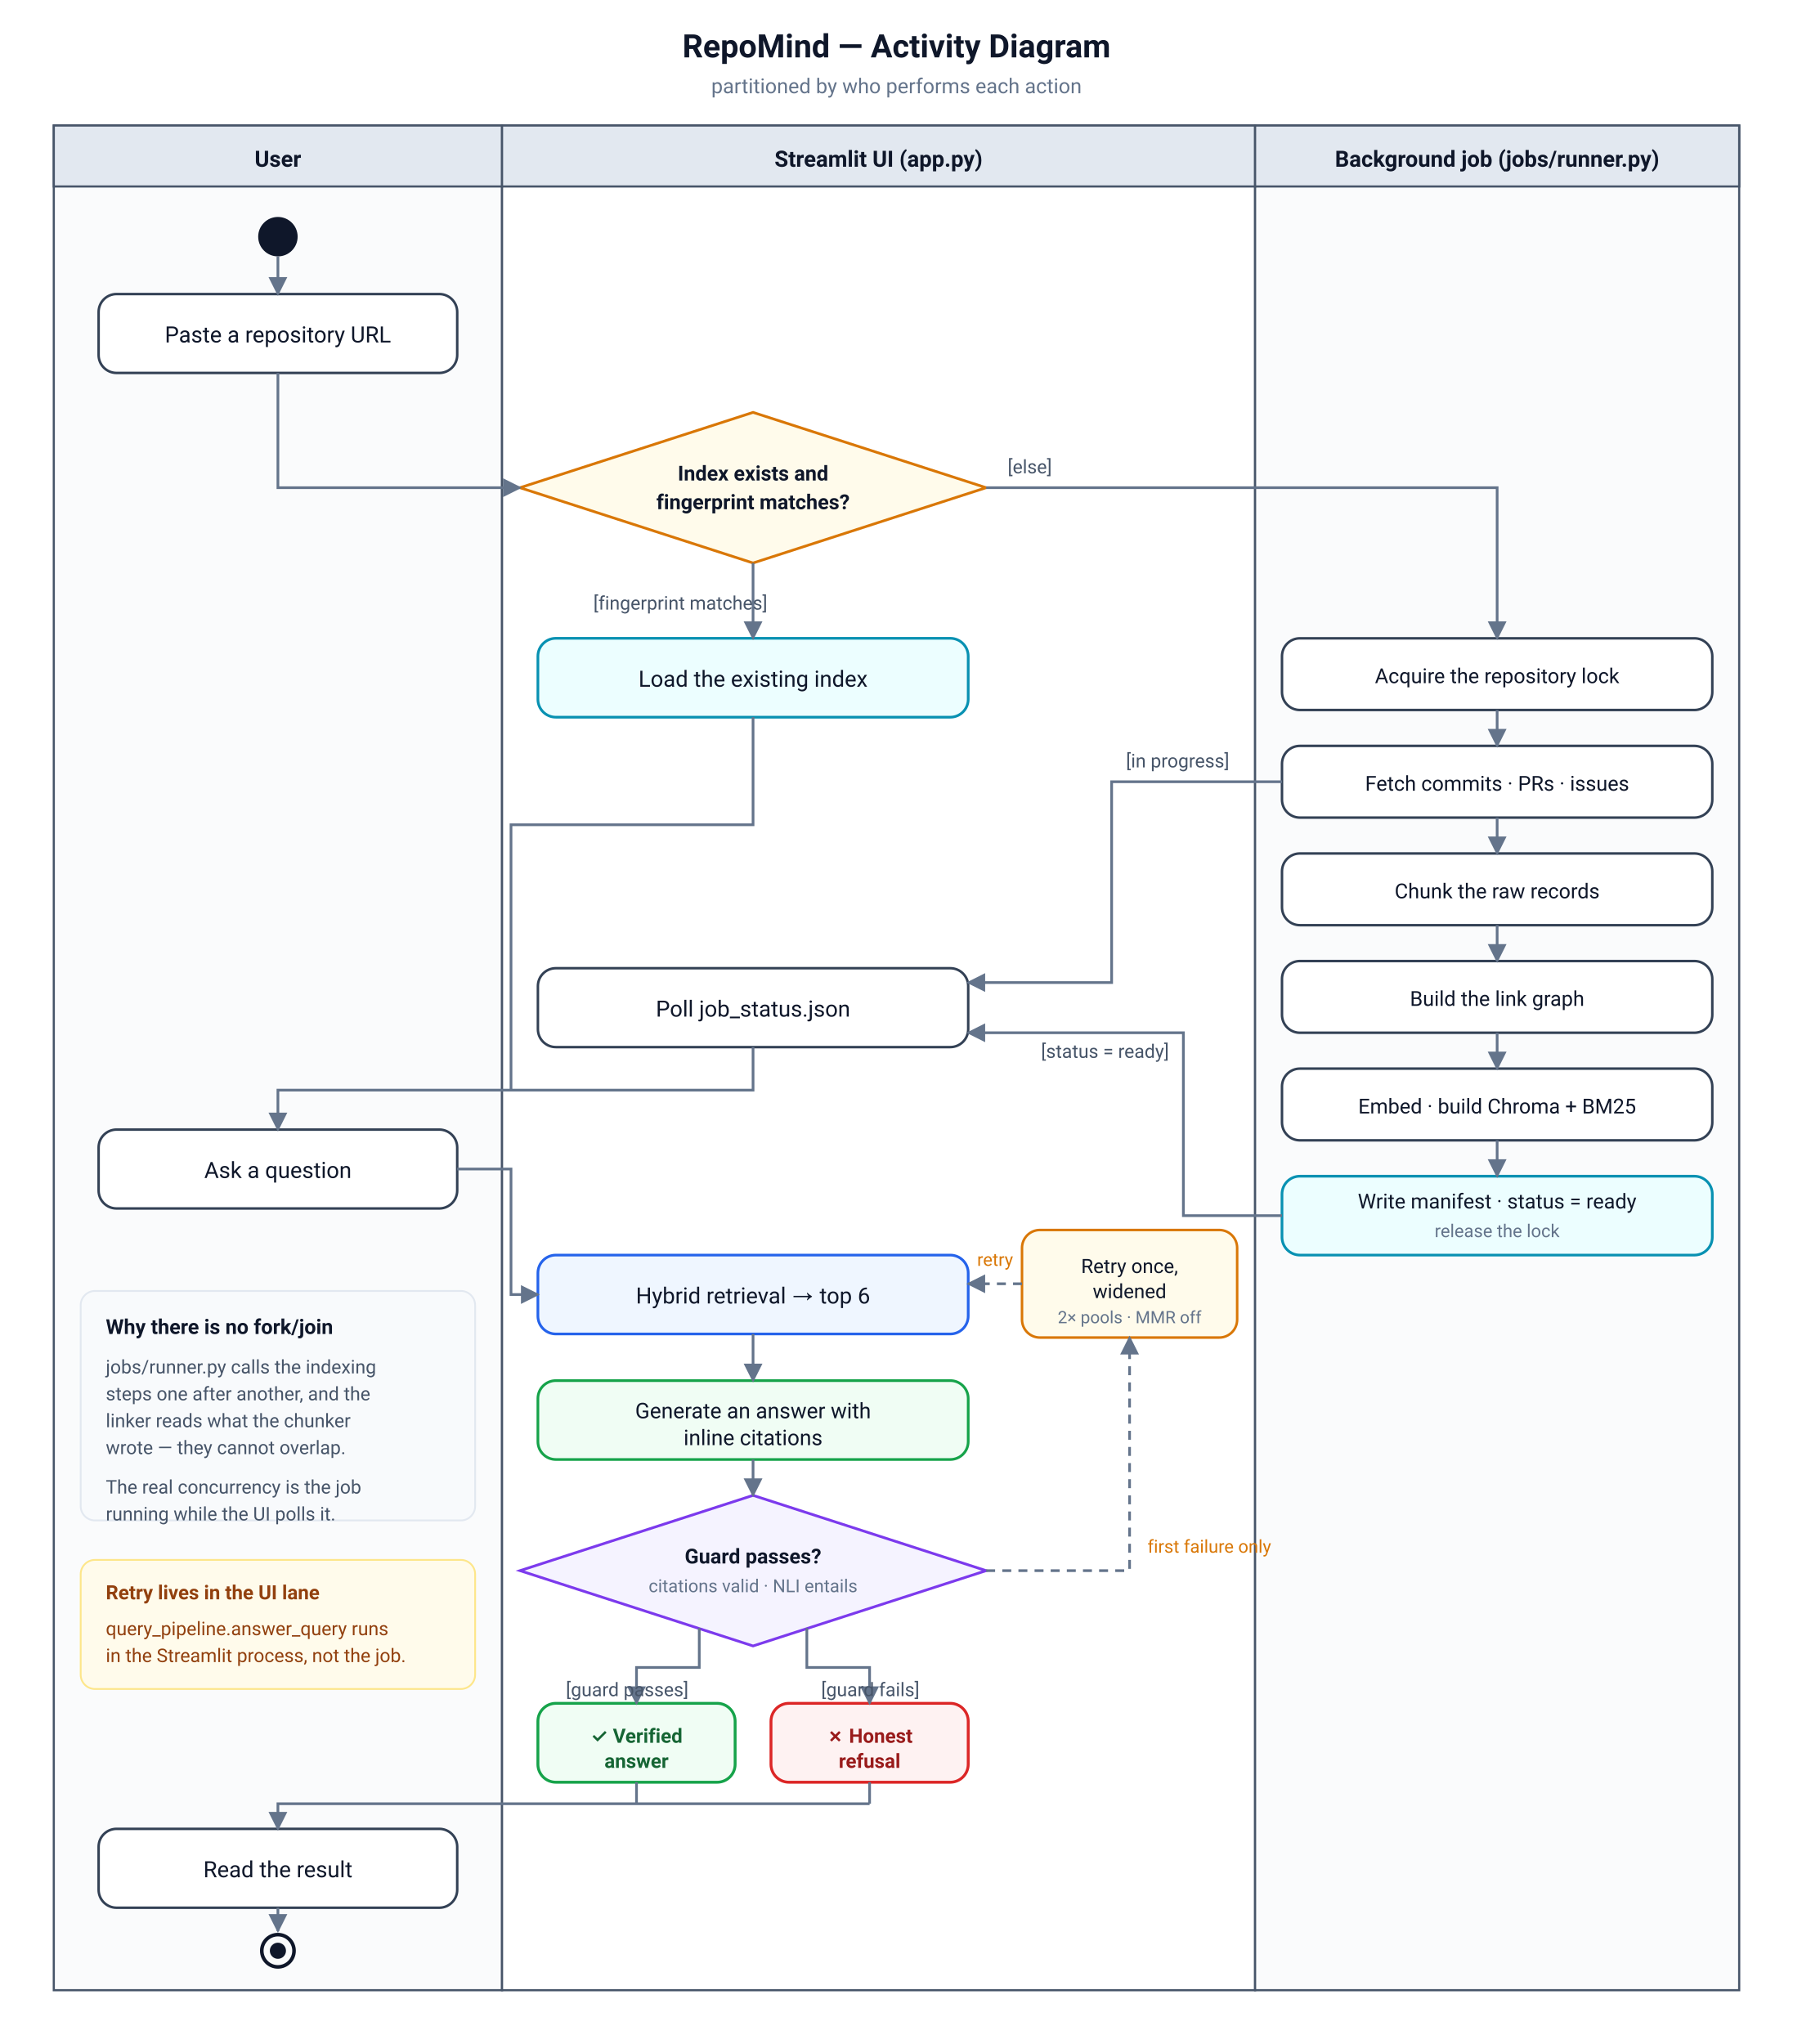
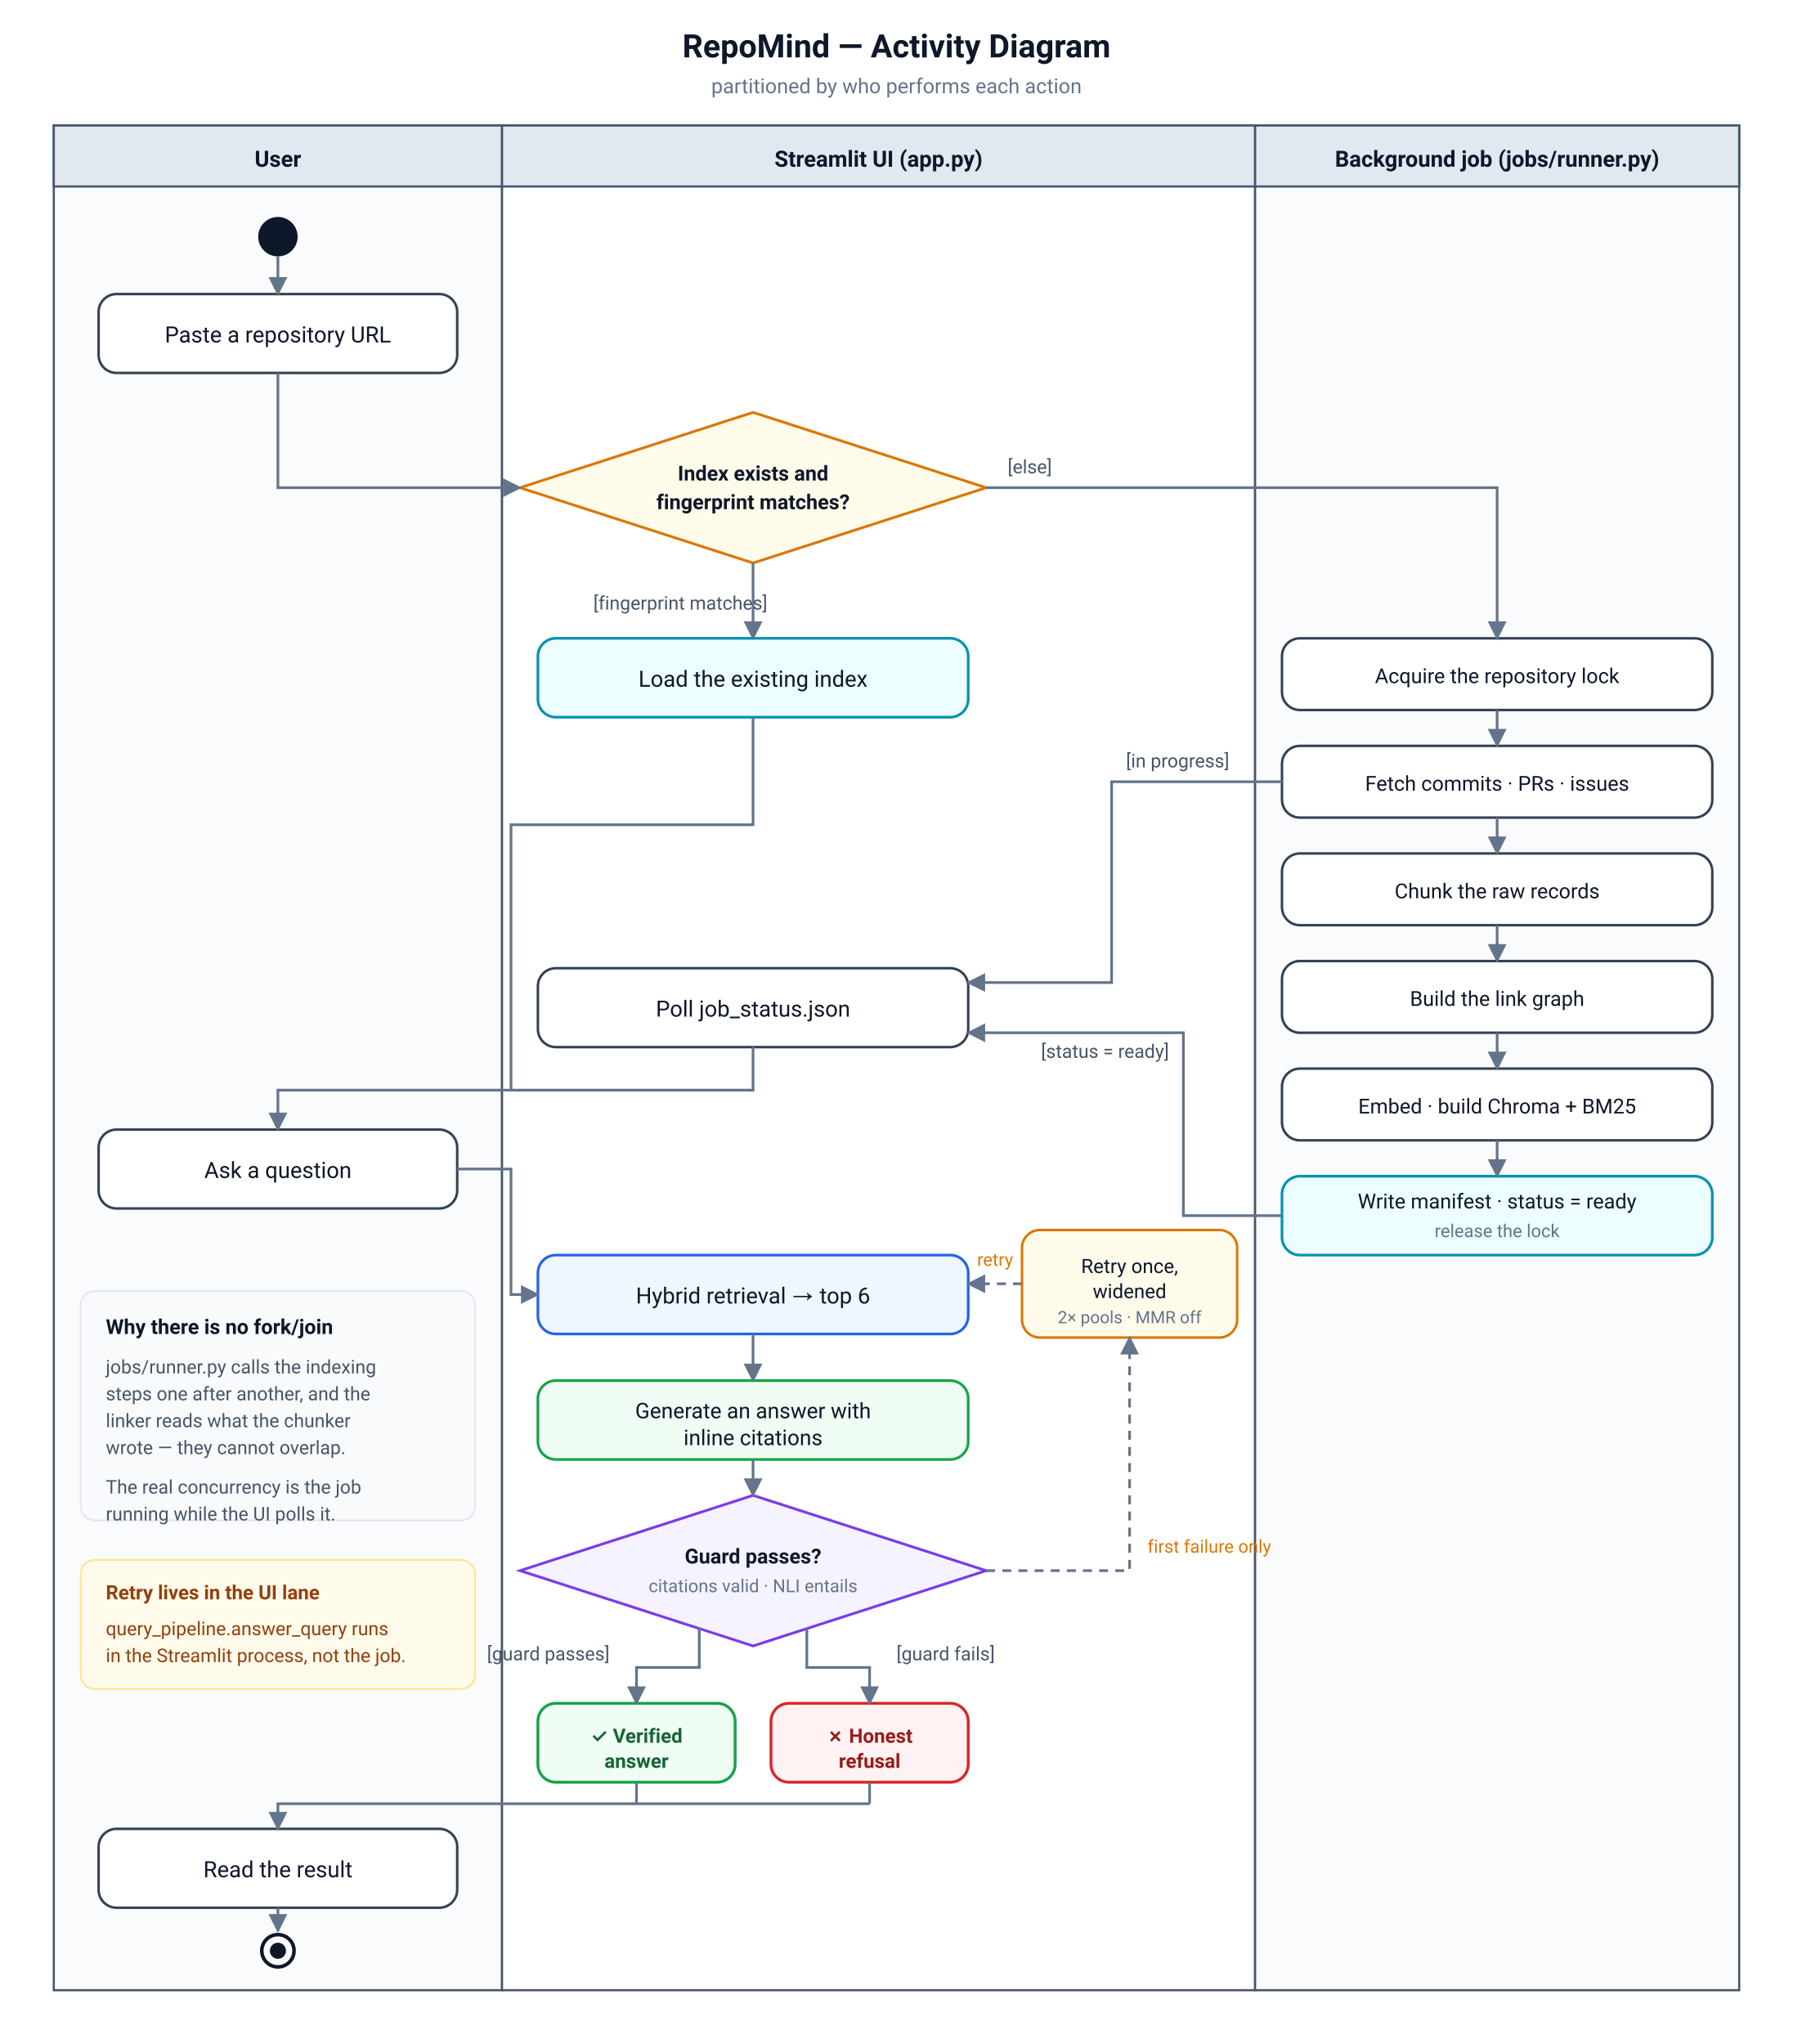
<svg xmlns="http://www.w3.org/2000/svg" viewBox="0 0 1000 1140" width="1000" height="1140" font-family="system-ui, -apple-system, 'Segoe UI', Roboto, Helvetica, Arial, sans-serif">
  <defs>
    <marker id="a" viewBox="0 0 10 10" refX="9" refY="5" markerWidth="7" markerHeight="7" orient="auto-start-reverse">
      <path d="M0,0 L10,5 L0,10 z" fill="#64748b" />
    </marker>
  </defs>
  <rect width="1000" height="1140" fill="#ffffff" />
  <text x="500" y="32" text-anchor="middle" font-size="18" font-weight="700" fill="#0f172a">RepoMind — Activity Diagram</text>
  <text x="500" y="52" text-anchor="middle" font-size="11.5" fill="#64748b">partitioned by who performs each action</text>
  <g>
    <rect x="30" y="70" width="250" height="1040" fill="#fafbfc" stroke="#475569" stroke-width="1.2" />
    <rect x="280" y="70" width="420" height="1040" fill="#ffffff" stroke="#475569" stroke-width="1.2" />
    <rect x="700" y="70" width="270" height="1040" fill="#fafbfc" stroke="#475569" stroke-width="1.2" />
    <rect x="30" y="70" width="250" height="34" fill="#e2e8f0" stroke="#475569" stroke-width="1.2" />
    <rect x="280" y="70" width="420" height="34" fill="#e2e8f0" stroke="#475569" stroke-width="1.2" />
    <rect x="700" y="70" width="270" height="34" fill="#e2e8f0" stroke="#475569" stroke-width="1.2" />
    <text x="155" y="93" text-anchor="middle" font-size="12.5" font-weight="700" fill="#0f172a">User</text>
    <text x="490" y="93" text-anchor="middle" font-size="12.5" font-weight="700" fill="#0f172a">Streamlit UI (app.py)</text>
    <text x="835" y="93" text-anchor="middle" font-size="12.5" font-weight="700" fill="#0f172a">Background job (jobs/runner.py)</text>
  </g>
  <circle cx="155" cy="132" r="11" fill="#0f172a" />
  <rect x="55" y="164" width="200" height="44" rx="10" fill="#fff" stroke="#334155" stroke-width="1.4" />
  <text x="155" y="191" text-anchor="middle" font-size="12.5" fill="#0f172a">Paste a repository URL</text>
  <rect x="55" y="630" width="200" height="44" rx="10" fill="#fff" stroke="#334155" stroke-width="1.4" />
  <text x="155" y="657" text-anchor="middle" font-size="12.5" fill="#0f172a">Ask a question</text>
  <rect x="55" y="1020" width="200" height="44" rx="10" fill="#fff" stroke="#334155" stroke-width="1.4" />
  <text x="155" y="1047" text-anchor="middle" font-size="12.5" fill="#0f172a">Read the result</text>
  <circle cx="155" cy="1088" r="9" fill="none" stroke="#0f172a" stroke-width="2" />
  <circle cx="155" cy="1088" r="4.5" fill="#0f172a" />
  <path d="M420,230 L550,272 L420,314 L290,272 z" fill="#fffbeb" stroke="#d97706" stroke-width="1.5" />
  <text x="420" y="268" text-anchor="middle" font-size="11.5" font-weight="600" fill="#0f172a">Index exists and</text>
  <text x="420" y="284" text-anchor="middle" font-size="11.5" font-weight="600" fill="#0f172a">fingerprint matches?</text>
  <rect x="300" y="356" width="240" height="44" rx="10" fill="#ecfeff" stroke="#0891b2" stroke-width="1.5" />
  <text x="420" y="383" text-anchor="middle" font-size="12.5" fill="#0f172a">Load the existing index</text>
  <rect x="300" y="540" width="240" height="44" rx="10" fill="#fff" stroke="#334155" stroke-width="1.4" />
  <text x="420" y="567" text-anchor="middle" font-size="12.5" fill="#0f172a">Poll job_status.json</text>
  <rect x="300" y="700" width="240" height="44" rx="10" fill="#eff6ff" stroke="#2563eb" stroke-width="1.5" />
  <text x="420" y="727" text-anchor="middle" font-size="12.5" fill="#0f172a">Hybrid retrieval → top 6</text>
  <rect x="300" y="770" width="240" height="44" rx="10" fill="#f0fdf4" stroke="#16a34a" stroke-width="1.5" />
  <text x="420" y="791" text-anchor="middle" font-size="12" fill="#0f172a">Generate an answer with</text>
  <text x="420" y="806" text-anchor="middle" font-size="12" fill="#0f172a">inline citations</text>
  <rect x="570" y="686" width="120" height="60" rx="10" fill="#fffbeb" stroke="#d97706" stroke-width="1.4" />
  <text x="630" y="710" text-anchor="middle" font-size="11" fill="#0f172a">Retry once,</text>
  <text x="630" y="724" text-anchor="middle" font-size="11" fill="#0f172a">widened</text>
  <text x="630" y="738" text-anchor="middle" font-size="9.5" fill="#64748b">2× pools · MMR off</text>
  <path d="M420,834 L550,876 L420,918 L290,876 z" fill="#f5f3ff" stroke="#7c3aed" stroke-width="1.5" />
  <text x="420" y="872" text-anchor="middle" font-size="11.5" font-weight="600" fill="#0f172a">Guard passes?</text>
  <text x="420" y="888" text-anchor="middle" font-size="10" fill="#64748b">citations valid · NLI entails</text>
  <rect x="300" y="950" width="110" height="44" rx="10" fill="#f0fdf4" stroke="#16a34a" stroke-width="1.6" />
  <text x="355" y="972" text-anchor="middle" font-size="11" font-weight="600" fill="#166534">✓ Verified</text>
  <text x="355" y="986" text-anchor="middle" font-size="11" font-weight="600" fill="#166534">answer</text>
  <rect x="430" y="950" width="110" height="44" rx="10" fill="#fef2f2" stroke="#dc2626" stroke-width="1.6" />
  <text x="485" y="972" text-anchor="middle" font-size="11" font-weight="600" fill="#991b1b">✗ Honest</text>
  <text x="485" y="986" text-anchor="middle" font-size="11" font-weight="600" fill="#991b1b">refusal</text>
  <g>
    <rect x="715" y="356" width="240" height="40" rx="10" fill="#fff" stroke="#334155" stroke-width="1.4" />
    <text x="835" y="381" text-anchor="middle" font-size="11.5" fill="#0f172a">Acquire the repository lock</text>
    <rect x="715" y="416" width="240" height="40" rx="10" fill="#fff" stroke="#334155" stroke-width="1.4" />
    <text x="835" y="441" text-anchor="middle" font-size="11.5" fill="#0f172a">Fetch commits · PRs · issues</text>
    <rect x="715" y="476" width="240" height="40" rx="10" fill="#fff" stroke="#334155" stroke-width="1.4" />
    <text x="835" y="501" text-anchor="middle" font-size="11.5" fill="#0f172a">Chunk the raw records</text>
    <rect x="715" y="536" width="240" height="40" rx="10" fill="#fff" stroke="#334155" stroke-width="1.4" />
    <text x="835" y="561" text-anchor="middle" font-size="11.5" fill="#0f172a">Build the link graph</text>
    <rect x="715" y="596" width="240" height="40" rx="10" fill="#fff" stroke="#334155" stroke-width="1.4" />
    <text x="835" y="621" text-anchor="middle" font-size="11.5" fill="#0f172a">Embed · build Chroma + BM25</text>
    <rect x="715" y="656" width="240" height="44" rx="10" fill="#ecfeff" stroke="#0891b2" stroke-width="1.5" />
    <text x="835" y="674" text-anchor="middle" font-size="11.5" fill="#0f172a">Write manifest · status = ready</text>
    <text x="835" y="690" text-anchor="middle" font-size="10" fill="#64748b">release the lock</text>
  </g>
  <g stroke="#64748b" stroke-width="1.5" fill="none">
    <line x1="155" y1="143" x2="155" y2="164" marker-end="url(#a)" />
    <path d="M155,208 L155,272 L290,272" marker-end="url(#a)" />
    <line x1="420" y1="314" x2="420" y2="356" marker-end="url(#a)" />
    <path d="M550,272 L835,272 L835,356" marker-end="url(#a)" />
    <line x1="835" y1="396" x2="835" y2="416" marker-end="url(#a)" />
    <line x1="835" y1="456" x2="835" y2="476" marker-end="url(#a)" />
    <line x1="835" y1="516" x2="835" y2="536" marker-end="url(#a)" />
    <line x1="835" y1="576" x2="835" y2="596" marker-end="url(#a)" />
    <line x1="835" y1="636" x2="835" y2="656" marker-end="url(#a)" />
    <path d="M715,436 L620,436 L620,548 L540,548" marker-end="url(#a)" />
    <path d="M715,678 L660,678 L660,576 L540,576" marker-end="url(#a)" />
    <path d="M420,400 L420,460 L285,460 L285,608" />
    <path d="M420,584 L420,608 L285,608" />
    <path d="M285,608 L155,608 L155,630" marker-end="url(#a)" />
    <path d="M255,652 L285,652 L285,722 L300,722" marker-end="url(#a)" />
    <line x1="420" y1="744" x2="420" y2="770" marker-end="url(#a)" />
    <line x1="420" y1="814" x2="420" y2="834" marker-end="url(#a)" />
    <path d="M390,908 L390,930 L355,930 L355,950" marker-end="url(#a)" />
    <path d="M450,908 L450,930 L485,930 L485,950" marker-end="url(#a)" />
    <path d="M550,876 L630,876 L630,746" stroke-dasharray="5 4" marker-end="url(#a)" />
    <path d="M570,716 L540,716" stroke-dasharray="5 4" marker-end="url(#a)" />
    <path d="M355,994 L355,1006" />
    <path d="M485,994 L485,1006" />
    <path d="M485,1006 L155,1006 L155,1020" marker-end="url(#a)" />
    <line x1="155" y1="1064" x2="155" y2="1077" marker-end="url(#a)" />
  </g>
  <g font-size="10.5" fill="#475569">
    <text x="428" y="340" text-anchor="end">[fingerprint matches]</text>
    <text x="562" y="264">[else]</text>
    <text x="628" y="428">[in progress]</text>
    <text x="652" y="590" text-anchor="end">[status = ready]</text>
-     <text x="384" y="946" text-anchor="end">[guard passes]</text>
-     <text x="458" y="946">[guard fails]</text>
+     <text x="340" y="926" text-anchor="end">[guard passes]</text>
+     <text x="500" y="926">[guard fails]</text>
    <text x="640" y="866" font-size="10" fill="#d97706">first failure only</text>
    <text x="555" y="706" text-anchor="middle" font-size="10" fill="#d97706">retry</text>
  </g>
  <rect x="45" y="720" width="220" height="128" rx="8" fill="#f8fafc" stroke="#e2e8f0" />
  <text x="59" y="744" font-size="11.5" font-weight="700" fill="#0f172a">Why there is no fork/join</text>
  <text x="59" y="766" font-size="10.5" fill="#475569">jobs/runner.py calls the indexing</text>
  <text x="59" y="781" font-size="10.5" fill="#475569">steps one after another, and the</text>
  <text x="59" y="796" font-size="10.5" fill="#475569">linker reads what the chunker</text>
  <text x="59" y="811" font-size="10.5" fill="#475569">wrote — they cannot overlap.</text>
  <text x="59" y="833" font-size="10.5" fill="#475569">The real concurrency is the job</text>
  <text x="59" y="848" font-size="10.5" fill="#475569">running while the UI polls it.</text>
  <rect x="45" y="870" width="220" height="72" rx="8" fill="#fffbeb" stroke="#fde68a" />
  <text x="59" y="892" font-size="11" font-weight="700" fill="#92400e">Retry lives in the UI lane</text>
  <text x="59" y="912" font-size="10.5" fill="#92400e">query_pipeline.answer_query runs</text>
  <text x="59" y="927" font-size="10.5" fill="#92400e">in the Streamlit process, not the job.</text>
</svg>
